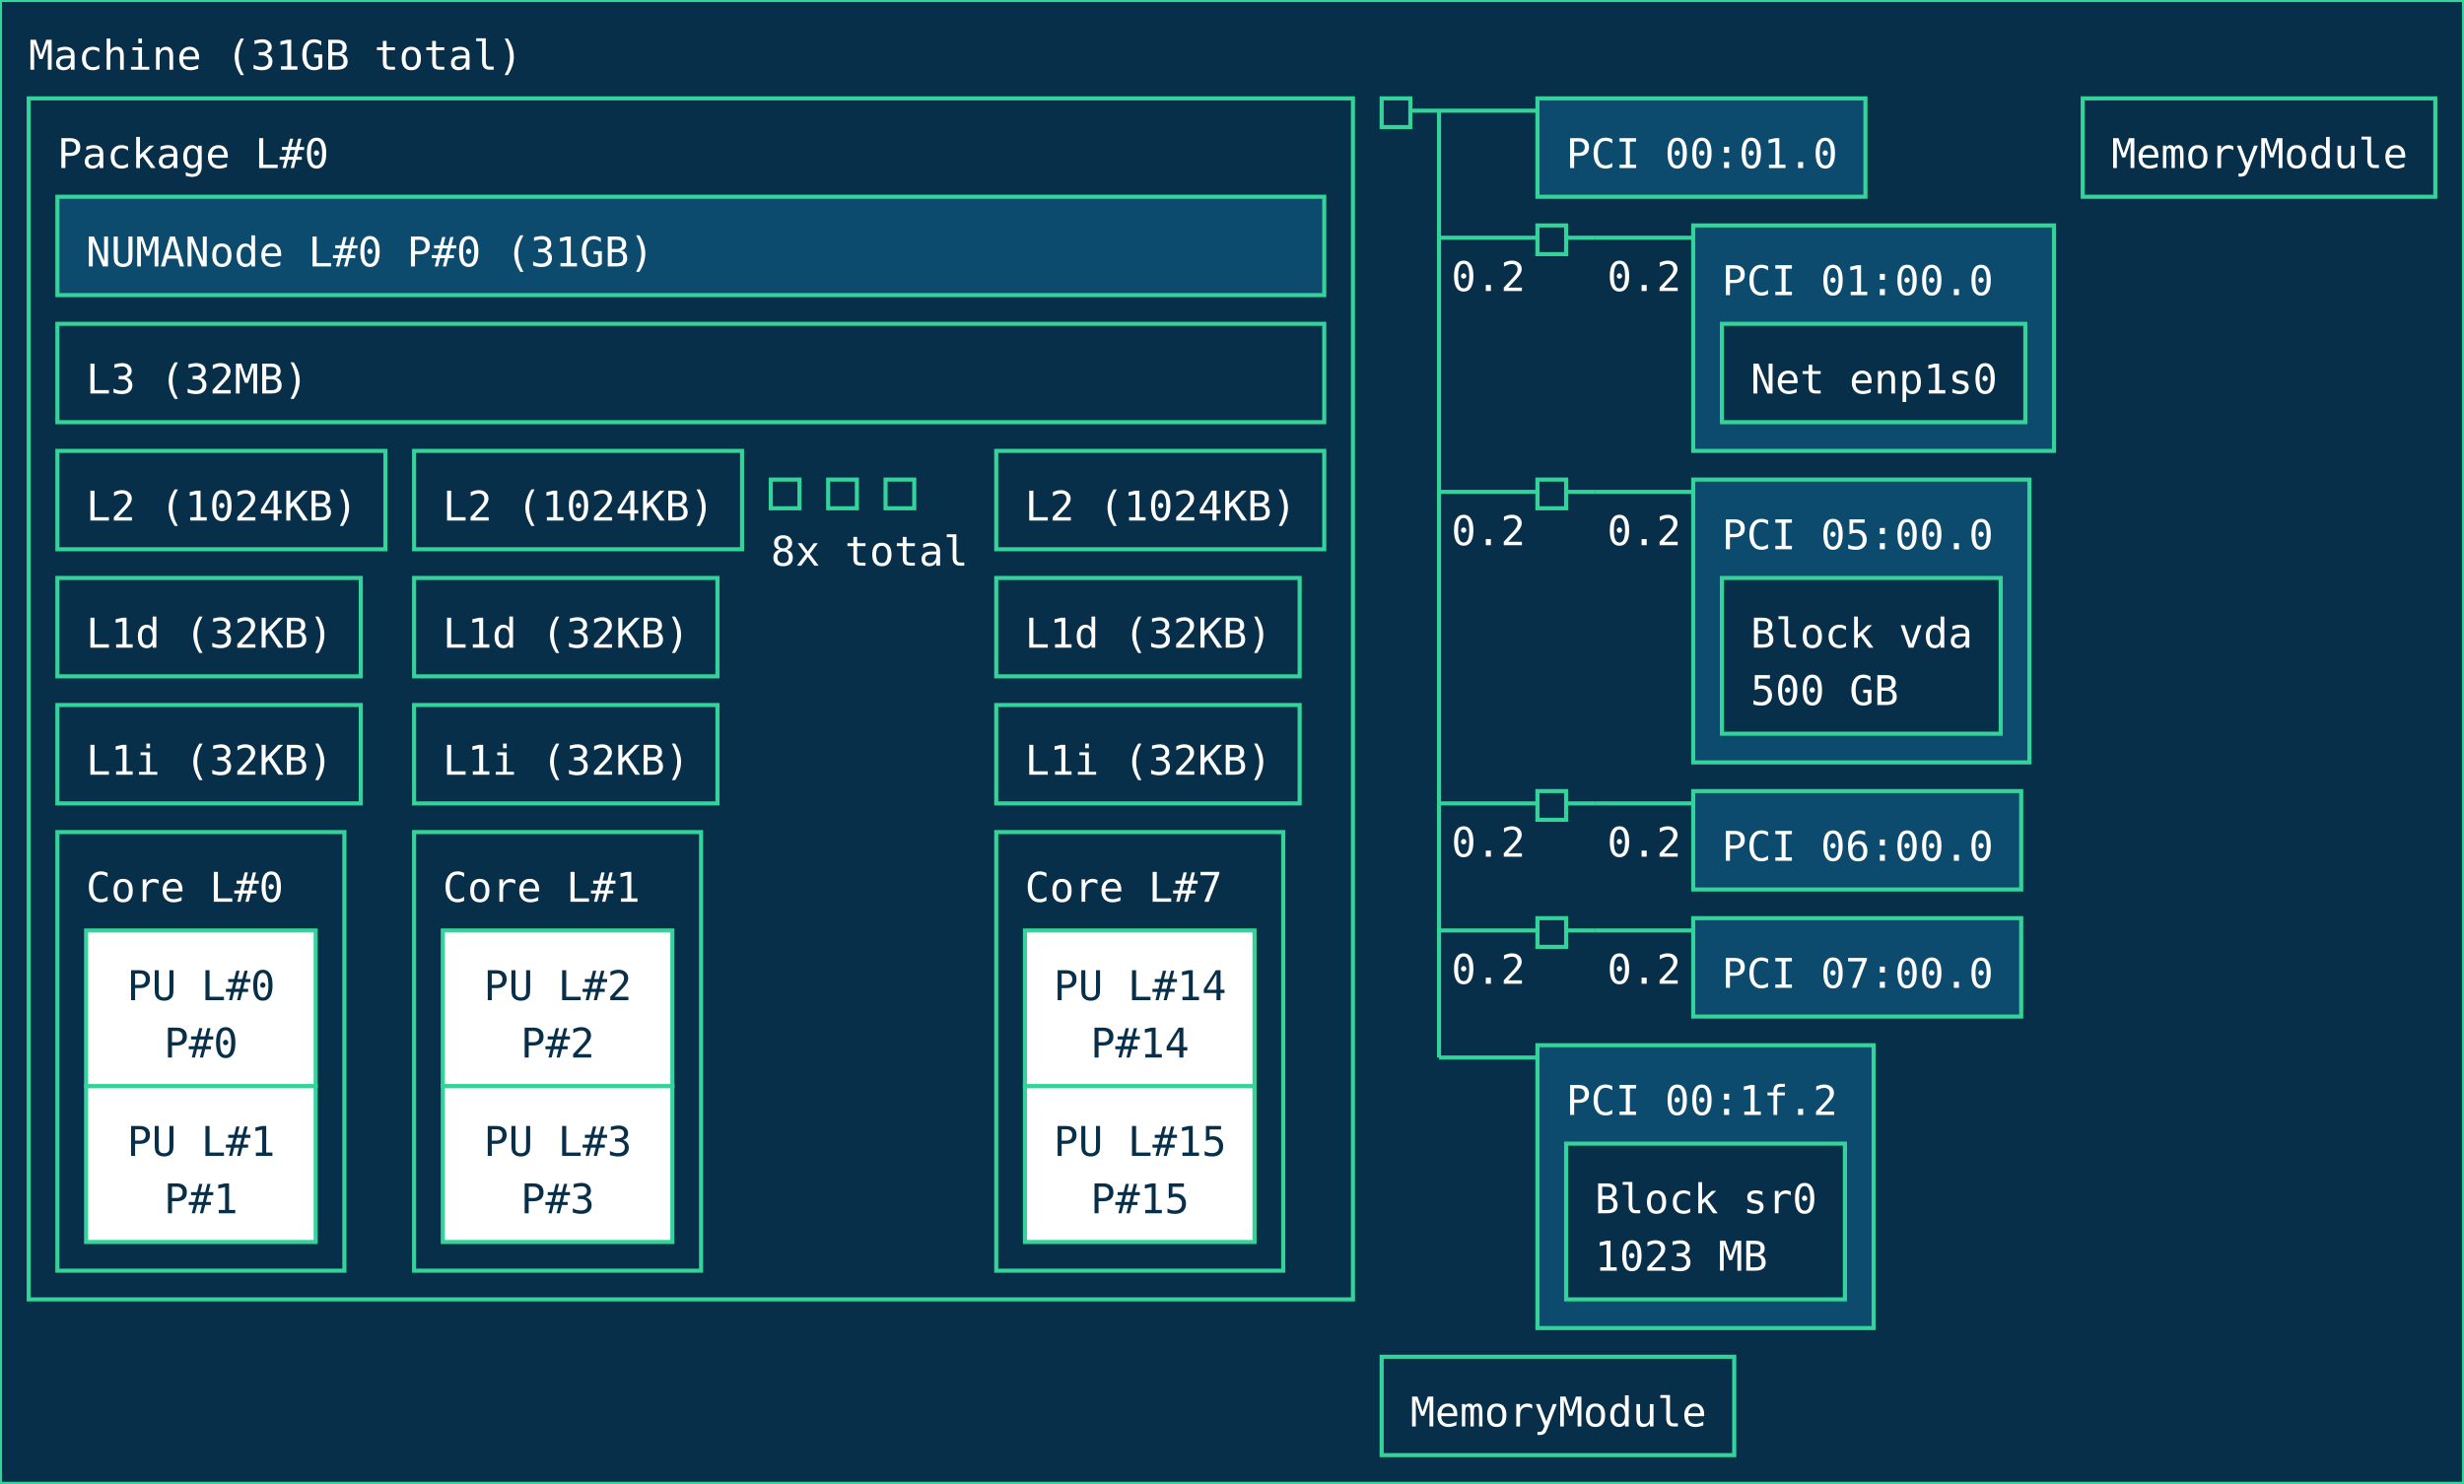
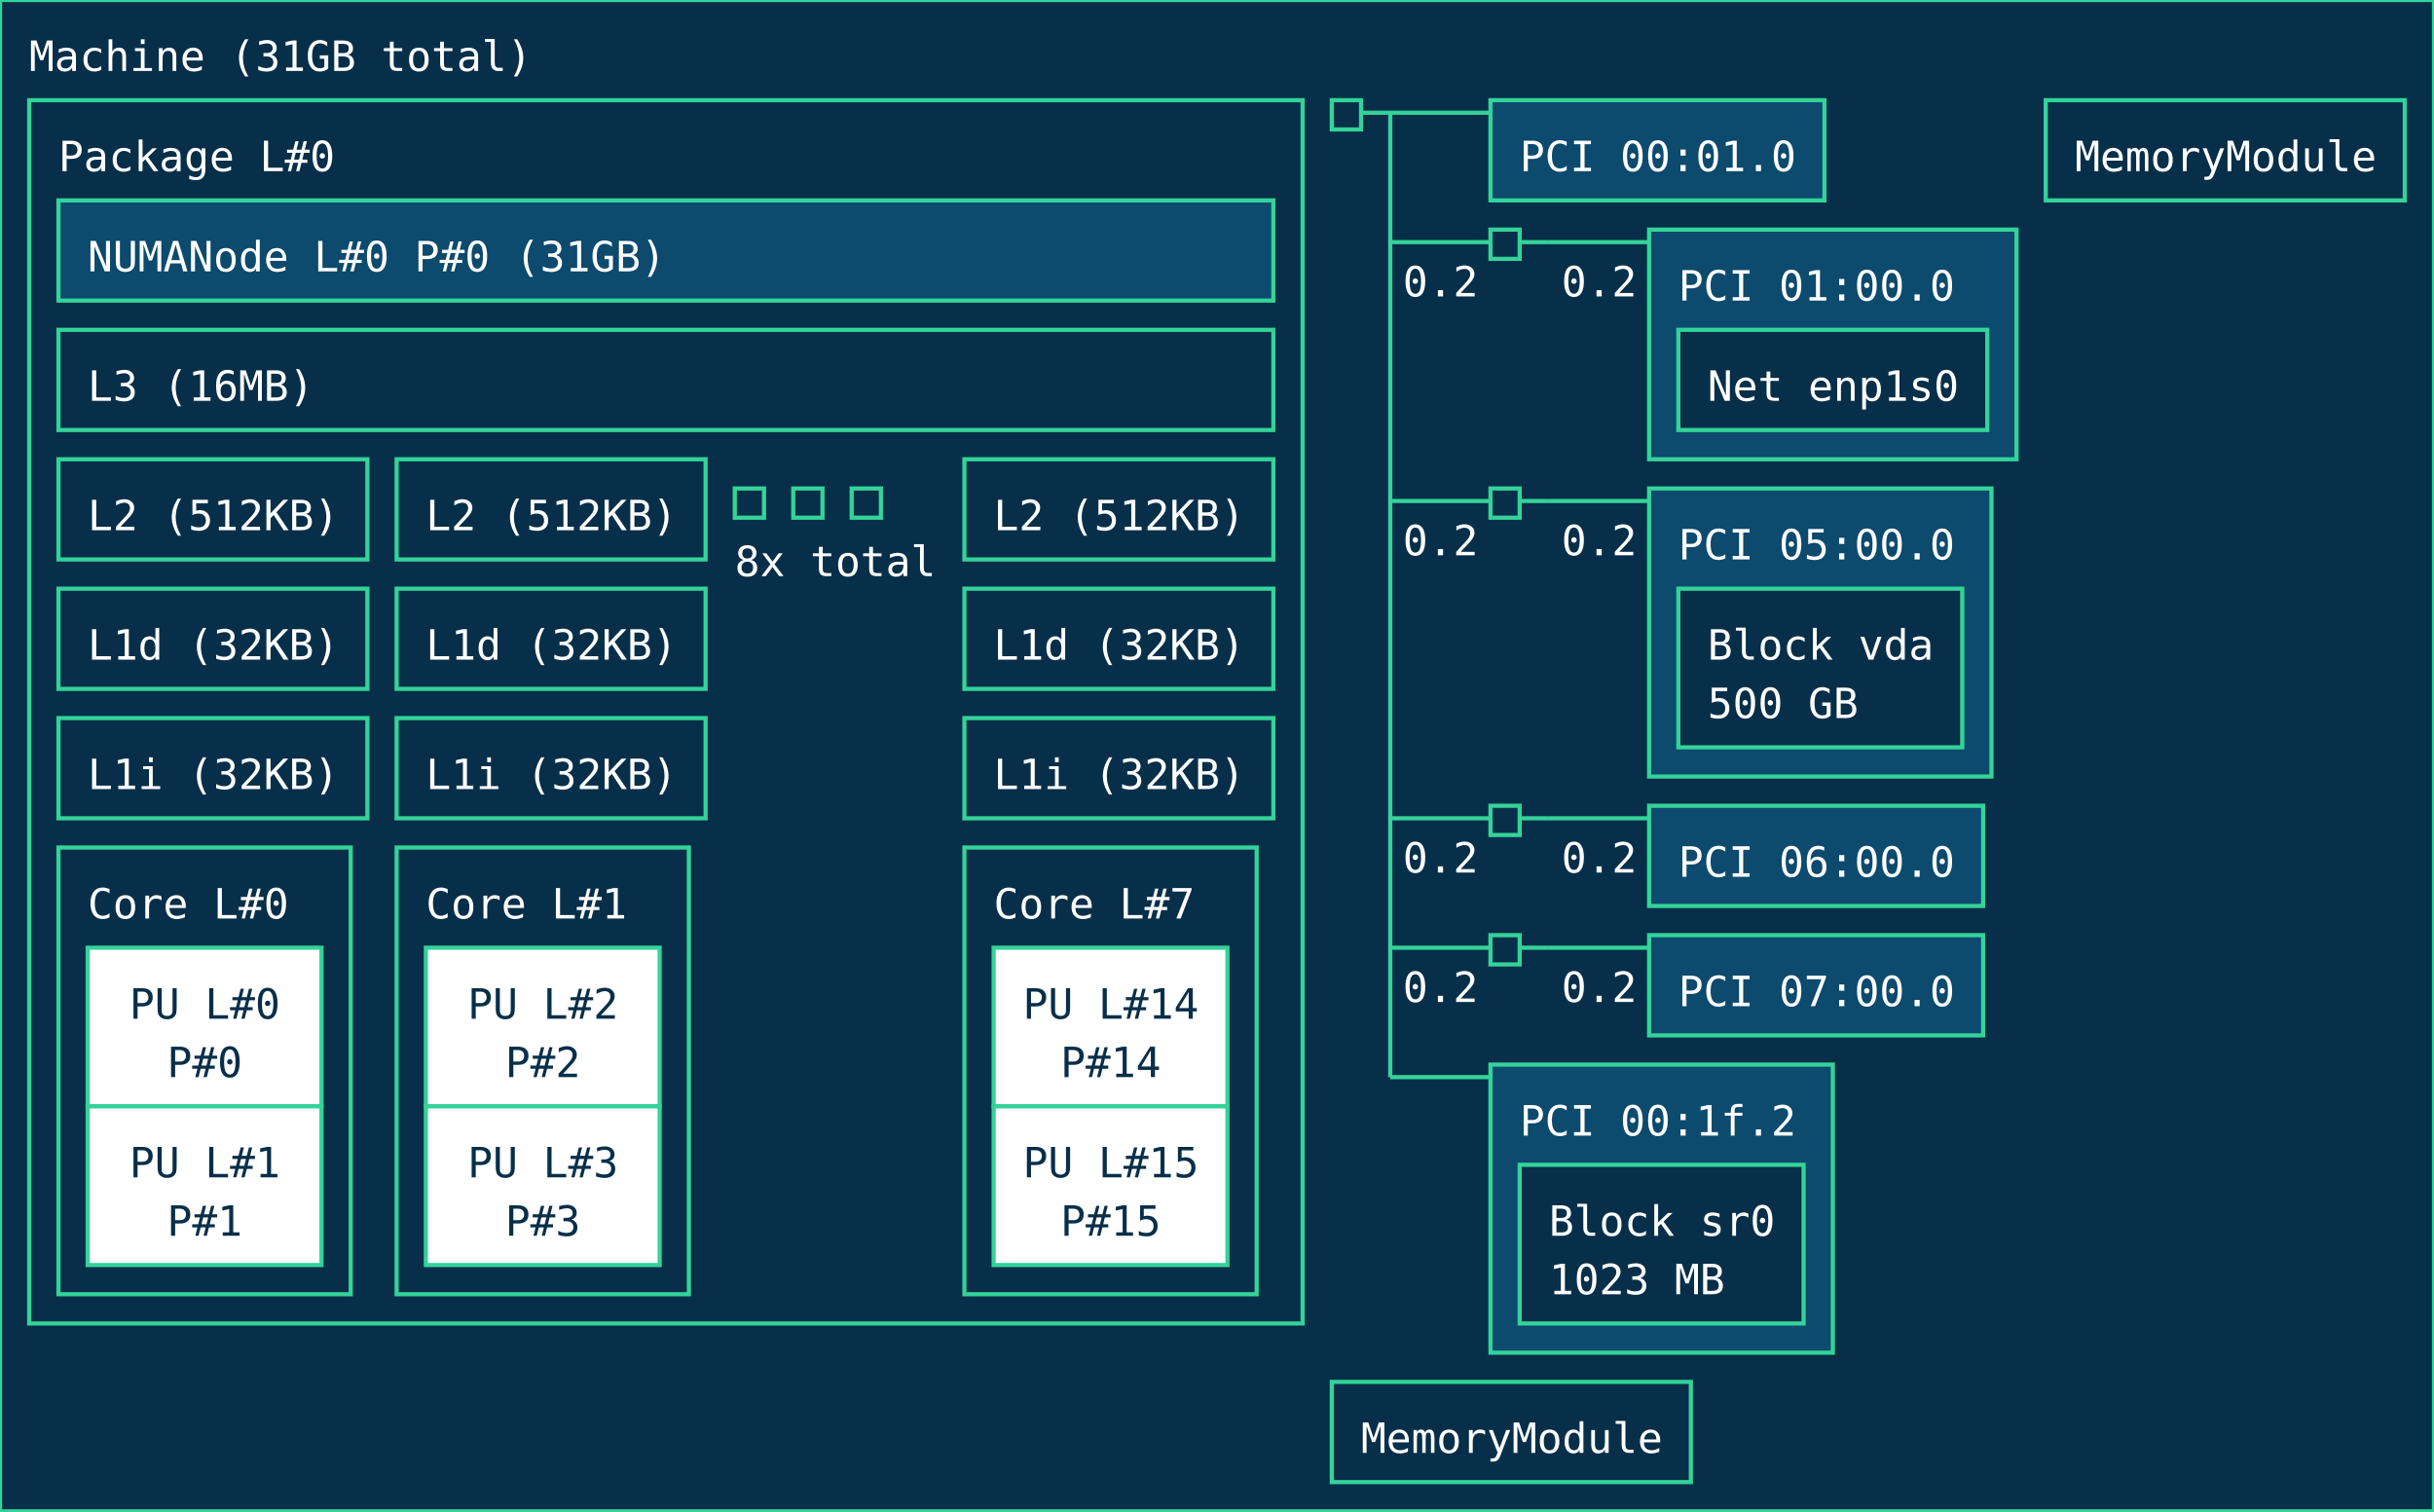
- <svg xmlns="http://www.w3.org/2000/svg" width="601px" height="362px" viewBox="0 0 601px 362px" version="1.1">
+ <svg xmlns="http://www.w3.org/2000/svg" width="583px" height="362px" viewBox="0 0 583px 362px" version="1.1">
  <style>
        text { pointer-events: none; font-family: ui-monospace, monospace; }
        rect { transition: stroke-width 0.15s ease, filter 0.15s ease; }
        rect:hover {
            stroke: #a7f3d0;
            stroke-width: 2;
            filter: brightness(1.2);
            cursor: pointer;
        }
    </style>
-   <rect id="Machine_0_rect" class="Machine" x="0" y="0" width="601" height="362" fill="#082f49" stroke="#34d399" stroke-width="1" />
+   <rect id="Machine_0_rect" class="Machine" x="0" y="0" width="583" height="362" fill="#082f49" stroke="#34d399" stroke-width="1" />
  <text id="Machine_0_text" class="Machine" font-family="ui-monospace, monospace" x="7" y="17" fill="#ffffff" font-size="10px">Machine (31GB total)</text>
-   <rect id="Package_0_rect" class="Package" x="7" y="24" width="323" height="293" fill="#082f49" stroke="#34d399" stroke-width="1" />
+   <rect id="Package_0_rect" class="Package" x="7" y="24" width="305" height="293" fill="#082f49" stroke="#34d399" stroke-width="1" />
  <text id="Package_0_text" class="Package" font-family="ui-monospace, monospace" x="14" y="41" fill="#ffffff" font-size="10px">Package L#0</text>
-   <rect id="L3_0_rect" class="L3" x="14" y="79" width="309" height="24" fill="#082f49" stroke="#34d399" stroke-width="1" data-description="CPU Level 3 (L3) cache" />
-   <text id="L3_0_text" class="L3" font-family="ui-monospace, monospace" x="21" y="96" fill="#ffffff" font-size="10px">L3 (32MB)</text>
-   <rect id="L2_0_rect" class="L2" x="14" y="110" width="80" height="24" fill="#082f49" stroke="#34d399" stroke-width="1" data-description="CPU Level 2 (L2) cache" />
-   <text id="L2_0_text" class="L2" font-family="ui-monospace, monospace" x="21" y="127" fill="#ffffff" font-size="10px">L2 (1024KB)</text>
+   <rect id="L3_0_rect" class="L3" x="14" y="79" width="291" height="24" fill="#082f49" stroke="#34d399" stroke-width="1" data-description="CPU Level 3 (L3) cache" />
+   <text id="L3_0_text" class="L3" font-family="ui-monospace, monospace" x="21" y="96" fill="#ffffff" font-size="10px">L3 (16MB)</text>
+   <rect id="L2_0_rect" class="L2" x="14" y="110" width="74" height="24" fill="#082f49" stroke="#34d399" stroke-width="1" data-description="CPU Level 2 (L2) cache" />
+   <text id="L2_0_text" class="L2" font-family="ui-monospace, monospace" x="21" y="127" fill="#ffffff" font-size="10px">L2 (512KB)</text>
  <rect id="L1d_0_rect" class="L1d" x="14" y="141" width="74" height="24" fill="#082f49" stroke="#34d399" stroke-width="1" data-description="CPU Level 1 (L1) data cache" />
  <text id="L1d_0_text" class="L1d" font-family="ui-monospace, monospace" x="21" y="158" fill="#ffffff" font-size="10px">L1d (32KB)</text>
  <rect id="L1i_0_rect" class="L1i" x="14" y="172" width="74" height="24" fill="#082f49" stroke="#34d399" stroke-width="1" data-description="CPU Level 1 (L1) instruction cache" />
  <text id="L1i_0_text" class="L1i" font-family="ui-monospace, monospace" x="21" y="189" fill="#ffffff" font-size="10px">L1i (32KB)</text>
  <rect id="Core_0_rect" class="Core" x="14" y="203" width="70" height="107" fill="#082f49" stroke="#34d399" stroke-width="1" />
  <text id="Core_0_text" class="Core" font-family="ui-monospace, monospace" x="21" y="220" fill="#ffffff" font-size="10px">Core L#0</text>
  <rect id="PU_0_rect" class="PU" x="21" y="227" width="56" height="38" fill="#ffffff" stroke="#34d399" stroke-width="1" data-description="Processing unit" />
  <text id="PU_0_text" class="PU" font-family="ui-monospace, monospace" x="31" y="244" fill="#082f49" font-size="10px">PU L#0</text>
  <text id="PU_0_text_1" class="PU" font-family="ui-monospace, monospace" x="40" y="258" fill="#082f49" font-size="10px">P#0</text>
  <rect id="PU_1_rect" class="PU" x="21" y="265" width="56" height="38" fill="#ffffff" stroke="#34d399" stroke-width="1" data-description="Processing unit" />
  <text id="PU_1_text" class="PU" font-family="ui-monospace, monospace" x="31" y="282" fill="#082f49" font-size="10px">PU L#1</text>
  <text id="PU_1_text_1" class="PU" font-family="ui-monospace, monospace" x="40" y="296" fill="#082f49" font-size="10px">P#1</text>
-   <rect id="L2_1_rect" class="L2" x="101" y="110" width="80" height="24" fill="#082f49" stroke="#34d399" stroke-width="1" data-description="CPU Level 2 (L2) cache" />
-   <text id="L2_1_text" class="L2" font-family="ui-monospace, monospace" x="108" y="127" fill="#ffffff" font-size="10px">L2 (1024KB)</text>
-   <rect id="L1d_1_rect" class="L1d" x="101" y="141" width="74" height="24" fill="#082f49" stroke="#34d399" stroke-width="1" data-description="CPU Level 1 (L1) data cache" />
-   <text id="L1d_1_text" class="L1d" font-family="ui-monospace, monospace" x="108" y="158" fill="#ffffff" font-size="10px">L1d (32KB)</text>
-   <rect id="L1i_1_rect" class="L1i" x="101" y="172" width="74" height="24" fill="#082f49" stroke="#34d399" stroke-width="1" data-description="CPU Level 1 (L1) instruction cache" />
-   <text id="L1i_1_text" class="L1i" font-family="ui-monospace, monospace" x="108" y="189" fill="#ffffff" font-size="10px">L1i (32KB)</text>
-   <rect id="Core_1_rect" class="Core" x="101" y="203" width="70" height="107" fill="#082f49" stroke="#34d399" stroke-width="1" />
-   <text id="Core_1_text" class="Core" font-family="ui-monospace, monospace" x="108" y="220" fill="#ffffff" font-size="10px">Core L#1</text>
-   <rect id="PU_2_rect" class="PU" x="108" y="227" width="56" height="38" fill="#ffffff" stroke="#34d399" stroke-width="1" data-description="Processing unit" />
-   <text id="PU_2_text" class="PU" font-family="ui-monospace, monospace" x="118" y="244" fill="#082f49" font-size="10px">PU L#2</text>
-   <text id="PU_2_text_1" class="PU" font-family="ui-monospace, monospace" x="127" y="258" fill="#082f49" font-size="10px">P#2</text>
-   <rect id="PU_3_rect" class="PU" x="108" y="265" width="56" height="38" fill="#ffffff" stroke="#34d399" stroke-width="1" data-description="Processing unit" />
-   <text id="PU_3_text" class="PU" font-family="ui-monospace, monospace" x="118" y="282" fill="#082f49" font-size="10px">PU L#3</text>
-   <text id="PU_3_text_1" class="PU" font-family="ui-monospace, monospace" x="127" y="296" fill="#082f49" font-size="10px">P#3</text>
-   <rect id="L2_2_rect" class="L2" x="188" y="117" width="7" height="7" fill="#082f49" stroke="#34d399" stroke-width="1" data-description="CPU Level 2 (L2) cache" />
-   <rect id="L2_2_rect" class="L2" x="202" y="117" width="7" height="7" fill="#082f49" stroke="#34d399" stroke-width="1" data-description="CPU Level 2 (L2) cache" />
-   <rect id="L2_2_rect" class="L2" x="216" y="117" width="7" height="7" fill="#082f49" stroke="#34d399" stroke-width="1" data-description="CPU Level 2 (L2) cache" />
-   <text id="L2_2_text" class="L2" font-family="ui-monospace, monospace" x="188" y="138" fill="#ffffff" font-size="10px">8x total</text>
-   <rect id="L2_7_rect" class="L2" x="243" y="110" width="80" height="24" fill="#082f49" stroke="#34d399" stroke-width="1" data-description="CPU Level 2 (L2) cache" />
-   <text id="L2_7_text" class="L2" font-family="ui-monospace, monospace" x="250" y="127" fill="#ffffff" font-size="10px">L2 (1024KB)</text>
-   <rect id="L1d_7_rect" class="L1d" x="243" y="141" width="74" height="24" fill="#082f49" stroke="#34d399" stroke-width="1" data-description="CPU Level 1 (L1) data cache" />
-   <text id="L1d_7_text" class="L1d" font-family="ui-monospace, monospace" x="250" y="158" fill="#ffffff" font-size="10px">L1d (32KB)</text>
-   <rect id="L1i_7_rect" class="L1i" x="243" y="172" width="74" height="24" fill="#082f49" stroke="#34d399" stroke-width="1" data-description="CPU Level 1 (L1) instruction cache" />
-   <text id="L1i_7_text" class="L1i" font-family="ui-monospace, monospace" x="250" y="189" fill="#ffffff" font-size="10px">L1i (32KB)</text>
-   <rect id="Core_7_rect" class="Core" x="243" y="203" width="70" height="107" fill="#082f49" stroke="#34d399" stroke-width="1" />
-   <text id="Core_7_text" class="Core" font-family="ui-monospace, monospace" x="250" y="220" fill="#ffffff" font-size="10px">Core L#7</text>
-   <rect id="PU_14_rect" class="PU" x="250" y="227" width="56" height="38" fill="#ffffff" stroke="#34d399" stroke-width="1" data-description="Processing unit" />
-   <text id="PU_14_text" class="PU" font-family="ui-monospace, monospace" x="257" y="244" fill="#082f49" font-size="10px">PU L#14</text>
-   <text id="PU_14_text_1" class="PU" font-family="ui-monospace, monospace" x="266" y="258" fill="#082f49" font-size="10px">P#14</text>
-   <rect id="PU_15_rect" class="PU" x="250" y="265" width="56" height="38" fill="#ffffff" stroke="#34d399" stroke-width="1" data-description="Processing unit" />
-   <text id="PU_15_text" class="PU" font-family="ui-monospace, monospace" x="257" y="282" fill="#082f49" font-size="10px">PU L#15</text>
-   <text id="PU_15_text_1" class="PU" font-family="ui-monospace, monospace" x="266" y="296" fill="#082f49" font-size="10px">P#15</text>
-   <rect id="NUMANode_0_rect" class="NUMANode" x="14" y="48" width="309" height="24" fill="#0c4a6e" stroke="#34d399" stroke-width="1" />
+   <rect id="L2_1_rect" class="L2" x="95" y="110" width="74" height="24" fill="#082f49" stroke="#34d399" stroke-width="1" data-description="CPU Level 2 (L2) cache" />
+   <text id="L2_1_text" class="L2" font-family="ui-monospace, monospace" x="102" y="127" fill="#ffffff" font-size="10px">L2 (512KB)</text>
+   <rect id="L1d_1_rect" class="L1d" x="95" y="141" width="74" height="24" fill="#082f49" stroke="#34d399" stroke-width="1" data-description="CPU Level 1 (L1) data cache" />
+   <text id="L1d_1_text" class="L1d" font-family="ui-monospace, monospace" x="102" y="158" fill="#ffffff" font-size="10px">L1d (32KB)</text>
+   <rect id="L1i_1_rect" class="L1i" x="95" y="172" width="74" height="24" fill="#082f49" stroke="#34d399" stroke-width="1" data-description="CPU Level 1 (L1) instruction cache" />
+   <text id="L1i_1_text" class="L1i" font-family="ui-monospace, monospace" x="102" y="189" fill="#ffffff" font-size="10px">L1i (32KB)</text>
+   <rect id="Core_1_rect" class="Core" x="95" y="203" width="70" height="107" fill="#082f49" stroke="#34d399" stroke-width="1" />
+   <text id="Core_1_text" class="Core" font-family="ui-monospace, monospace" x="102" y="220" fill="#ffffff" font-size="10px">Core L#1</text>
+   <rect id="PU_2_rect" class="PU" x="102" y="227" width="56" height="38" fill="#ffffff" stroke="#34d399" stroke-width="1" data-description="Processing unit" />
+   <text id="PU_2_text" class="PU" font-family="ui-monospace, monospace" x="112" y="244" fill="#082f49" font-size="10px">PU L#2</text>
+   <text id="PU_2_text_1" class="PU" font-family="ui-monospace, monospace" x="121" y="258" fill="#082f49" font-size="10px">P#2</text>
+   <rect id="PU_3_rect" class="PU" x="102" y="265" width="56" height="38" fill="#ffffff" stroke="#34d399" stroke-width="1" data-description="Processing unit" />
+   <text id="PU_3_text" class="PU" font-family="ui-monospace, monospace" x="112" y="282" fill="#082f49" font-size="10px">PU L#3</text>
+   <text id="PU_3_text_1" class="PU" font-family="ui-monospace, monospace" x="121" y="296" fill="#082f49" font-size="10px">P#3</text>
+   <rect id="L2_2_rect" class="L2" x="176" y="117" width="7" height="7" fill="#082f49" stroke="#34d399" stroke-width="1" data-description="CPU Level 2 (L2) cache" />
+   <rect id="L2_2_rect" class="L2" x="190" y="117" width="7" height="7" fill="#082f49" stroke="#34d399" stroke-width="1" data-description="CPU Level 2 (L2) cache" />
+   <rect id="L2_2_rect" class="L2" x="204" y="117" width="7" height="7" fill="#082f49" stroke="#34d399" stroke-width="1" data-description="CPU Level 2 (L2) cache" />
+   <text id="L2_2_text" class="L2" font-family="ui-monospace, monospace" x="176" y="138" fill="#ffffff" font-size="10px">8x total</text>
+   <rect id="L2_7_rect" class="L2" x="231" y="110" width="74" height="24" fill="#082f49" stroke="#34d399" stroke-width="1" data-description="CPU Level 2 (L2) cache" />
+   <text id="L2_7_text" class="L2" font-family="ui-monospace, monospace" x="238" y="127" fill="#ffffff" font-size="10px">L2 (512KB)</text>
+   <rect id="L1d_7_rect" class="L1d" x="231" y="141" width="74" height="24" fill="#082f49" stroke="#34d399" stroke-width="1" data-description="CPU Level 1 (L1) data cache" />
+   <text id="L1d_7_text" class="L1d" font-family="ui-monospace, monospace" x="238" y="158" fill="#ffffff" font-size="10px">L1d (32KB)</text>
+   <rect id="L1i_7_rect" class="L1i" x="231" y="172" width="74" height="24" fill="#082f49" stroke="#34d399" stroke-width="1" data-description="CPU Level 1 (L1) instruction cache" />
+   <text id="L1i_7_text" class="L1i" font-family="ui-monospace, monospace" x="238" y="189" fill="#ffffff" font-size="10px">L1i (32KB)</text>
+   <rect id="Core_7_rect" class="Core" x="231" y="203" width="70" height="107" fill="#082f49" stroke="#34d399" stroke-width="1" />
+   <text id="Core_7_text" class="Core" font-family="ui-monospace, monospace" x="238" y="220" fill="#ffffff" font-size="10px">Core L#7</text>
+   <rect id="PU_14_rect" class="PU" x="238" y="227" width="56" height="38" fill="#ffffff" stroke="#34d399" stroke-width="1" data-description="Processing unit" />
+   <text id="PU_14_text" class="PU" font-family="ui-monospace, monospace" x="245" y="244" fill="#082f49" font-size="10px">PU L#14</text>
+   <text id="PU_14_text_1" class="PU" font-family="ui-monospace, monospace" x="254" y="258" fill="#082f49" font-size="10px">P#14</text>
+   <rect id="PU_15_rect" class="PU" x="238" y="265" width="56" height="38" fill="#ffffff" stroke="#34d399" stroke-width="1" data-description="Processing unit" />
+   <text id="PU_15_text" class="PU" font-family="ui-monospace, monospace" x="245" y="282" fill="#082f49" font-size="10px">PU L#15</text>
+   <text id="PU_15_text_1" class="PU" font-family="ui-monospace, monospace" x="254" y="296" fill="#082f49" font-size="10px">P#15</text>
+   <rect id="NUMANode_0_rect" class="NUMANode" x="14" y="48" width="291" height="24" fill="#0c4a6e" stroke="#34d399" stroke-width="1" />
  <text id="NUMANode_0_text" class="NUMANode" font-family="ui-monospace, monospace" x="21" y="65" fill="#ffffff" font-size="10px">NUMANode L#0 P#0 (31GB)</text>
-   <rect id="HostBridge_0_rect" class="HostBridge" x="337" y="24" width="7" height="7" fill="#082f49" stroke="#34d399" stroke-width="1" data-description="Host bridge" />
-   <line id="HostBridge_0_line" class="HostBridge" x1="344" y1="27" x2="351" y2="27" stroke="#34d399" stroke-width="1" />
-   <line id="HostBridge_0_line_2" class="HostBridge" x1="351" y1="27" x2="375" y2="27" stroke="#34d399" stroke-width="1" />
-   <line id="HostBridge_0_line_3" class="HostBridge" x1="351" y1="58" x2="375" y2="58" stroke="#34d399" stroke-width="1" />
-   <text id="HostBridge_0_text_3" class="HostBridge" font-family="ui-monospace, monospace" x="354" y="71" fill="#ffffff" font-size="10px" data-description="Host bridge speed">0.2</text>
-   <line id="HostBridge_0_line_4" class="HostBridge" x1="351" y1="120" x2="375" y2="120" stroke="#34d399" stroke-width="1" />
-   <text id="HostBridge_0_text_4" class="HostBridge" font-family="ui-monospace, monospace" x="354" y="133" fill="#ffffff" font-size="10px" data-description="Host bridge speed">0.2</text>
-   <line id="HostBridge_0_line_5" class="HostBridge" x1="351" y1="196" x2="375" y2="196" stroke="#34d399" stroke-width="1" />
-   <text id="HostBridge_0_text_5" class="HostBridge" font-family="ui-monospace, monospace" x="354" y="209" fill="#ffffff" font-size="10px" data-description="Host bridge speed">0.2</text>
-   <line id="HostBridge_0_line_6" class="HostBridge" x1="351" y1="227" x2="375" y2="227" stroke="#34d399" stroke-width="1" />
-   <text id="HostBridge_0_text_6" class="HostBridge" font-family="ui-monospace, monospace" x="354" y="240" fill="#ffffff" font-size="10px" data-description="Host bridge speed">0.2</text>
-   <line id="HostBridge_0_line_7" class="HostBridge" x1="351" y1="258" x2="375" y2="258" stroke="#34d399" stroke-width="1" />
-   <line id="HostBridge_0_line_1" class="HostBridge" x1="351" y1="27" x2="351" y2="258" stroke="#34d399" stroke-width="1" />
-   <rect id="PCI_0_rect" class="PCI" x="375" y="24" width="80" height="24" fill="#0c4a6e" stroke="#34d399" stroke-width="1" />
-   <text id="PCI_0_text" class="PCI" font-family="ui-monospace, monospace" x="382" y="41" fill="#ffffff" font-size="10px">PCI 00:01.0</text>
-   <rect id="PCIBridge_1_rect" class="PCIBridge" x="375" y="55" width="7" height="7" fill="#082f49" stroke="#34d399" stroke-width="1" data-description="PCI bridge" />
-   <line id="PCIBridge_1_line" class="PCIBridge" x1="382" y1="58" x2="389" y2="58" stroke="#34d399" stroke-width="1" />
-   <line id="PCIBridge_1_line_2" class="PCIBridge" x1="389" y1="58" x2="413" y2="58" stroke="#34d399" stroke-width="1" />
-   <text id="PCIBridge_1_text_2" class="PCIBridge" font-family="ui-monospace, monospace" x="392" y="71" fill="#ffffff" font-size="10px" data-description="PCI bridge speed">0.2</text>
-   <line id="PCIBridge_1_line_1" class="PCIBridge" x1="389" y1="58" x2="389" y2="58" stroke="#34d399" stroke-width="1" />
-   <rect id="PCI_1_rect" class="PCI" x="413" y="55" width="88" height="55" fill="#0c4a6e" stroke="#34d399" stroke-width="1" />
-   <text id="PCI_1_text" class="PCI" font-family="ui-monospace, monospace" x="420" y="72" fill="#ffffff" font-size="10px">PCI 01:00.0</text>
-   <rect id="Net_0_rect" class="Net" x="420" y="79" width="74" height="24" fill="#082f49" stroke="#34d399" stroke-width="1" />
-   <text id="Net_0_text" class="Net" font-family="ui-monospace, monospace" x="427" y="96" fill="#ffffff" font-size="10px">Net enp1s0</text>
-   <rect id="PCIBridge_2_rect" class="PCIBridge" x="375" y="117" width="7" height="7" fill="#082f49" stroke="#34d399" stroke-width="1" data-description="PCI bridge" />
-   <line id="PCIBridge_2_line" class="PCIBridge" x1="382" y1="120" x2="389" y2="120" stroke="#34d399" stroke-width="1" />
-   <line id="PCIBridge_2_line_2" class="PCIBridge" x1="389" y1="120" x2="413" y2="120" stroke="#34d399" stroke-width="1" />
-   <text id="PCIBridge_2_text_2" class="PCIBridge" font-family="ui-monospace, monospace" x="392" y="133" fill="#ffffff" font-size="10px" data-description="PCI bridge speed">0.2</text>
-   <line id="PCIBridge_2_line_1" class="PCIBridge" x1="389" y1="120" x2="389" y2="120" stroke="#34d399" stroke-width="1" />
-   <rect id="PCI_2_rect" class="PCI" x="413" y="117" width="82" height="69" fill="#0c4a6e" stroke="#34d399" stroke-width="1" />
-   <text id="PCI_2_text" class="PCI" font-family="ui-monospace, monospace" x="420" y="134" fill="#ffffff" font-size="10px">PCI 05:00.0</text>
-   <rect id="Block_1_rect" class="Block" x="420" y="141" width="68" height="38" fill="#082f49" stroke="#34d399" stroke-width="1" />
-   <text id="Block_1_text" class="Block" font-family="ui-monospace, monospace" x="427" y="158" fill="#ffffff" font-size="10px">Block vda</text>
-   <text id="Block_1_text_1" class="Block" font-family="ui-monospace, monospace" x="427" y="172" fill="#ffffff" font-size="10px">500 GB</text>
-   <rect id="PCIBridge_3_rect" class="PCIBridge" x="375" y="193" width="7" height="7" fill="#082f49" stroke="#34d399" stroke-width="1" data-description="PCI bridge" />
-   <line id="PCIBridge_3_line" class="PCIBridge" x1="382" y1="196" x2="389" y2="196" stroke="#34d399" stroke-width="1" />
-   <line id="PCIBridge_3_line_2" class="PCIBridge" x1="389" y1="196" x2="413" y2="196" stroke="#34d399" stroke-width="1" />
-   <text id="PCIBridge_3_text_2" class="PCIBridge" font-family="ui-monospace, monospace" x="392" y="209" fill="#ffffff" font-size="10px" data-description="PCI bridge speed">0.2</text>
-   <line id="PCIBridge_3_line_1" class="PCIBridge" x1="389" y1="196" x2="389" y2="196" stroke="#34d399" stroke-width="1" />
-   <rect id="PCI_3_rect" class="PCI" x="413" y="193" width="80" height="24" fill="#0c4a6e" stroke="#34d399" stroke-width="1" />
-   <text id="PCI_3_text" class="PCI" font-family="ui-monospace, monospace" x="420" y="210" fill="#ffffff" font-size="10px">PCI 06:00.0</text>
-   <rect id="PCIBridge_4_rect" class="PCIBridge" x="375" y="224" width="7" height="7" fill="#082f49" stroke="#34d399" stroke-width="1" data-description="PCI bridge" />
-   <line id="PCIBridge_4_line" class="PCIBridge" x1="382" y1="227" x2="389" y2="227" stroke="#34d399" stroke-width="1" />
-   <line id="PCIBridge_4_line_2" class="PCIBridge" x1="389" y1="227" x2="413" y2="227" stroke="#34d399" stroke-width="1" />
-   <text id="PCIBridge_4_text_2" class="PCIBridge" font-family="ui-monospace, monospace" x="392" y="240" fill="#ffffff" font-size="10px" data-description="PCI bridge speed">0.2</text>
-   <line id="PCIBridge_4_line_1" class="PCIBridge" x1="389" y1="227" x2="389" y2="227" stroke="#34d399" stroke-width="1" />
-   <rect id="PCI_4_rect" class="PCI" x="413" y="224" width="80" height="24" fill="#0c4a6e" stroke="#34d399" stroke-width="1" />
-   <text id="PCI_4_text" class="PCI" font-family="ui-monospace, monospace" x="420" y="241" fill="#ffffff" font-size="10px">PCI 07:00.0</text>
-   <rect id="PCI_5_rect" class="PCI" x="375" y="255" width="82" height="69" fill="#0c4a6e" stroke="#34d399" stroke-width="1" />
-   <text id="PCI_5_text" class="PCI" font-family="ui-monospace, monospace" x="382" y="272" fill="#ffffff" font-size="10px">PCI 00:1f.2</text>
-   <rect id="Block_2_rect" class="Block" x="382" y="279" width="68" height="38" fill="#082f49" stroke="#34d399" stroke-width="1" />
-   <text id="Block_2_text" class="Block" font-family="ui-monospace, monospace" x="389" y="296" fill="#ffffff" font-size="10px">Block sr0</text>
-   <text id="Block_2_text_1" class="Block" font-family="ui-monospace, monospace" x="389" y="310" fill="#ffffff" font-size="10px">1023 MB</text>
-   <rect id="Misc_0_rect" class="Misc" x="508" y="24" width="86" height="24" fill="#082f49" stroke="#34d399" stroke-width="1" />
-   <text id="Misc_0_text" class="Misc" font-family="ui-monospace, monospace" x="515" y="41" fill="#ffffff" font-size="10px">MemoryModule</text>
-   <rect id="Misc_1_rect" class="Misc" x="337" y="331" width="86" height="24" fill="#082f49" stroke="#34d399" stroke-width="1" />
-   <text id="Misc_1_text" class="Misc" font-family="ui-monospace, monospace" x="344" y="348" fill="#ffffff" font-size="10px">MemoryModule</text>
+   <rect id="HostBridge_0_rect" class="HostBridge" x="319" y="24" width="7" height="7" fill="#082f49" stroke="#34d399" stroke-width="1" data-description="Host bridge" />
+   <line id="HostBridge_0_line" class="HostBridge" x1="326" y1="27" x2="333" y2="27" stroke="#34d399" stroke-width="1" />
+   <line id="HostBridge_0_line_2" class="HostBridge" x1="333" y1="27" x2="357" y2="27" stroke="#34d399" stroke-width="1" />
+   <line id="HostBridge_0_line_3" class="HostBridge" x1="333" y1="58" x2="357" y2="58" stroke="#34d399" stroke-width="1" />
+   <text id="HostBridge_0_text_3" class="HostBridge" font-family="ui-monospace, monospace" x="336" y="71" fill="#ffffff" font-size="10px" data-description="Host bridge speed">0.2</text>
+   <line id="HostBridge_0_line_4" class="HostBridge" x1="333" y1="120" x2="357" y2="120" stroke="#34d399" stroke-width="1" />
+   <text id="HostBridge_0_text_4" class="HostBridge" font-family="ui-monospace, monospace" x="336" y="133" fill="#ffffff" font-size="10px" data-description="Host bridge speed">0.2</text>
+   <line id="HostBridge_0_line_5" class="HostBridge" x1="333" y1="196" x2="357" y2="196" stroke="#34d399" stroke-width="1" />
+   <text id="HostBridge_0_text_5" class="HostBridge" font-family="ui-monospace, monospace" x="336" y="209" fill="#ffffff" font-size="10px" data-description="Host bridge speed">0.2</text>
+   <line id="HostBridge_0_line_6" class="HostBridge" x1="333" y1="227" x2="357" y2="227" stroke="#34d399" stroke-width="1" />
+   <text id="HostBridge_0_text_6" class="HostBridge" font-family="ui-monospace, monospace" x="336" y="240" fill="#ffffff" font-size="10px" data-description="Host bridge speed">0.2</text>
+   <line id="HostBridge_0_line_7" class="HostBridge" x1="333" y1="258" x2="357" y2="258" stroke="#34d399" stroke-width="1" />
+   <line id="HostBridge_0_line_1" class="HostBridge" x1="333" y1="27" x2="333" y2="258" stroke="#34d399" stroke-width="1" />
+   <rect id="PCI_0_rect" class="PCI" x="357" y="24" width="80" height="24" fill="#0c4a6e" stroke="#34d399" stroke-width="1" />
+   <text id="PCI_0_text" class="PCI" font-family="ui-monospace, monospace" x="364" y="41" fill="#ffffff" font-size="10px">PCI 00:01.0</text>
+   <rect id="PCIBridge_1_rect" class="PCIBridge" x="357" y="55" width="7" height="7" fill="#082f49" stroke="#34d399" stroke-width="1" data-description="PCI bridge" />
+   <line id="PCIBridge_1_line" class="PCIBridge" x1="364" y1="58" x2="371" y2="58" stroke="#34d399" stroke-width="1" />
+   <line id="PCIBridge_1_line_2" class="PCIBridge" x1="371" y1="58" x2="395" y2="58" stroke="#34d399" stroke-width="1" />
+   <text id="PCIBridge_1_text_2" class="PCIBridge" font-family="ui-monospace, monospace" x="374" y="71" fill="#ffffff" font-size="10px" data-description="PCI bridge speed">0.2</text>
+   <line id="PCIBridge_1_line_1" class="PCIBridge" x1="371" y1="58" x2="371" y2="58" stroke="#34d399" stroke-width="1" />
+   <rect id="PCI_1_rect" class="PCI" x="395" y="55" width="88" height="55" fill="#0c4a6e" stroke="#34d399" stroke-width="1" />
+   <text id="PCI_1_text" class="PCI" font-family="ui-monospace, monospace" x="402" y="72" fill="#ffffff" font-size="10px">PCI 01:00.0</text>
+   <rect id="Net_0_rect" class="Net" x="402" y="79" width="74" height="24" fill="#082f49" stroke="#34d399" stroke-width="1" />
+   <text id="Net_0_text" class="Net" font-family="ui-monospace, monospace" x="409" y="96" fill="#ffffff" font-size="10px">Net enp1s0</text>
+   <rect id="PCIBridge_2_rect" class="PCIBridge" x="357" y="117" width="7" height="7" fill="#082f49" stroke="#34d399" stroke-width="1" data-description="PCI bridge" />
+   <line id="PCIBridge_2_line" class="PCIBridge" x1="364" y1="120" x2="371" y2="120" stroke="#34d399" stroke-width="1" />
+   <line id="PCIBridge_2_line_2" class="PCIBridge" x1="371" y1="120" x2="395" y2="120" stroke="#34d399" stroke-width="1" />
+   <text id="PCIBridge_2_text_2" class="PCIBridge" font-family="ui-monospace, monospace" x="374" y="133" fill="#ffffff" font-size="10px" data-description="PCI bridge speed">0.2</text>
+   <line id="PCIBridge_2_line_1" class="PCIBridge" x1="371" y1="120" x2="371" y2="120" stroke="#34d399" stroke-width="1" />
+   <rect id="PCI_2_rect" class="PCI" x="395" y="117" width="82" height="69" fill="#0c4a6e" stroke="#34d399" stroke-width="1" />
+   <text id="PCI_2_text" class="PCI" font-family="ui-monospace, monospace" x="402" y="134" fill="#ffffff" font-size="10px">PCI 05:00.0</text>
+   <rect id="Block_1_rect" class="Block" x="402" y="141" width="68" height="38" fill="#082f49" stroke="#34d399" stroke-width="1" />
+   <text id="Block_1_text" class="Block" font-family="ui-monospace, monospace" x="409" y="158" fill="#ffffff" font-size="10px">Block vda</text>
+   <text id="Block_1_text_1" class="Block" font-family="ui-monospace, monospace" x="409" y="172" fill="#ffffff" font-size="10px">500 GB</text>
+   <rect id="PCIBridge_3_rect" class="PCIBridge" x="357" y="193" width="7" height="7" fill="#082f49" stroke="#34d399" stroke-width="1" data-description="PCI bridge" />
+   <line id="PCIBridge_3_line" class="PCIBridge" x1="364" y1="196" x2="371" y2="196" stroke="#34d399" stroke-width="1" />
+   <line id="PCIBridge_3_line_2" class="PCIBridge" x1="371" y1="196" x2="395" y2="196" stroke="#34d399" stroke-width="1" />
+   <text id="PCIBridge_3_text_2" class="PCIBridge" font-family="ui-monospace, monospace" x="374" y="209" fill="#ffffff" font-size="10px" data-description="PCI bridge speed">0.2</text>
+   <line id="PCIBridge_3_line_1" class="PCIBridge" x1="371" y1="196" x2="371" y2="196" stroke="#34d399" stroke-width="1" />
+   <rect id="PCI_3_rect" class="PCI" x="395" y="193" width="80" height="24" fill="#0c4a6e" stroke="#34d399" stroke-width="1" />
+   <text id="PCI_3_text" class="PCI" font-family="ui-monospace, monospace" x="402" y="210" fill="#ffffff" font-size="10px">PCI 06:00.0</text>
+   <rect id="PCIBridge_4_rect" class="PCIBridge" x="357" y="224" width="7" height="7" fill="#082f49" stroke="#34d399" stroke-width="1" data-description="PCI bridge" />
+   <line id="PCIBridge_4_line" class="PCIBridge" x1="364" y1="227" x2="371" y2="227" stroke="#34d399" stroke-width="1" />
+   <line id="PCIBridge_4_line_2" class="PCIBridge" x1="371" y1="227" x2="395" y2="227" stroke="#34d399" stroke-width="1" />
+   <text id="PCIBridge_4_text_2" class="PCIBridge" font-family="ui-monospace, monospace" x="374" y="240" fill="#ffffff" font-size="10px" data-description="PCI bridge speed">0.2</text>
+   <line id="PCIBridge_4_line_1" class="PCIBridge" x1="371" y1="227" x2="371" y2="227" stroke="#34d399" stroke-width="1" />
+   <rect id="PCI_4_rect" class="PCI" x="395" y="224" width="80" height="24" fill="#0c4a6e" stroke="#34d399" stroke-width="1" />
+   <text id="PCI_4_text" class="PCI" font-family="ui-monospace, monospace" x="402" y="241" fill="#ffffff" font-size="10px">PCI 07:00.0</text>
+   <rect id="PCI_5_rect" class="PCI" x="357" y="255" width="82" height="69" fill="#0c4a6e" stroke="#34d399" stroke-width="1" />
+   <text id="PCI_5_text" class="PCI" font-family="ui-monospace, monospace" x="364" y="272" fill="#ffffff" font-size="10px">PCI 00:1f.2</text>
+   <rect id="Block_2_rect" class="Block" x="364" y="279" width="68" height="38" fill="#082f49" stroke="#34d399" stroke-width="1" />
+   <text id="Block_2_text" class="Block" font-family="ui-monospace, monospace" x="371" y="296" fill="#ffffff" font-size="10px">Block sr0</text>
+   <text id="Block_2_text_1" class="Block" font-family="ui-monospace, monospace" x="371" y="310" fill="#ffffff" font-size="10px">1023 MB</text>
+   <rect id="Misc_0_rect" class="Misc" x="490" y="24" width="86" height="24" fill="#082f49" stroke="#34d399" stroke-width="1" />
+   <text id="Misc_0_text" class="Misc" font-family="ui-monospace, monospace" x="497" y="41" fill="#ffffff" font-size="10px">MemoryModule</text>
+   <rect id="Misc_1_rect" class="Misc" x="319" y="331" width="86" height="24" fill="#082f49" stroke="#34d399" stroke-width="1" />
+   <text id="Misc_1_text" class="Misc" font-family="ui-monospace, monospace" x="326" y="348" fill="#ffffff" font-size="10px">MemoryModule</text>
</svg>
